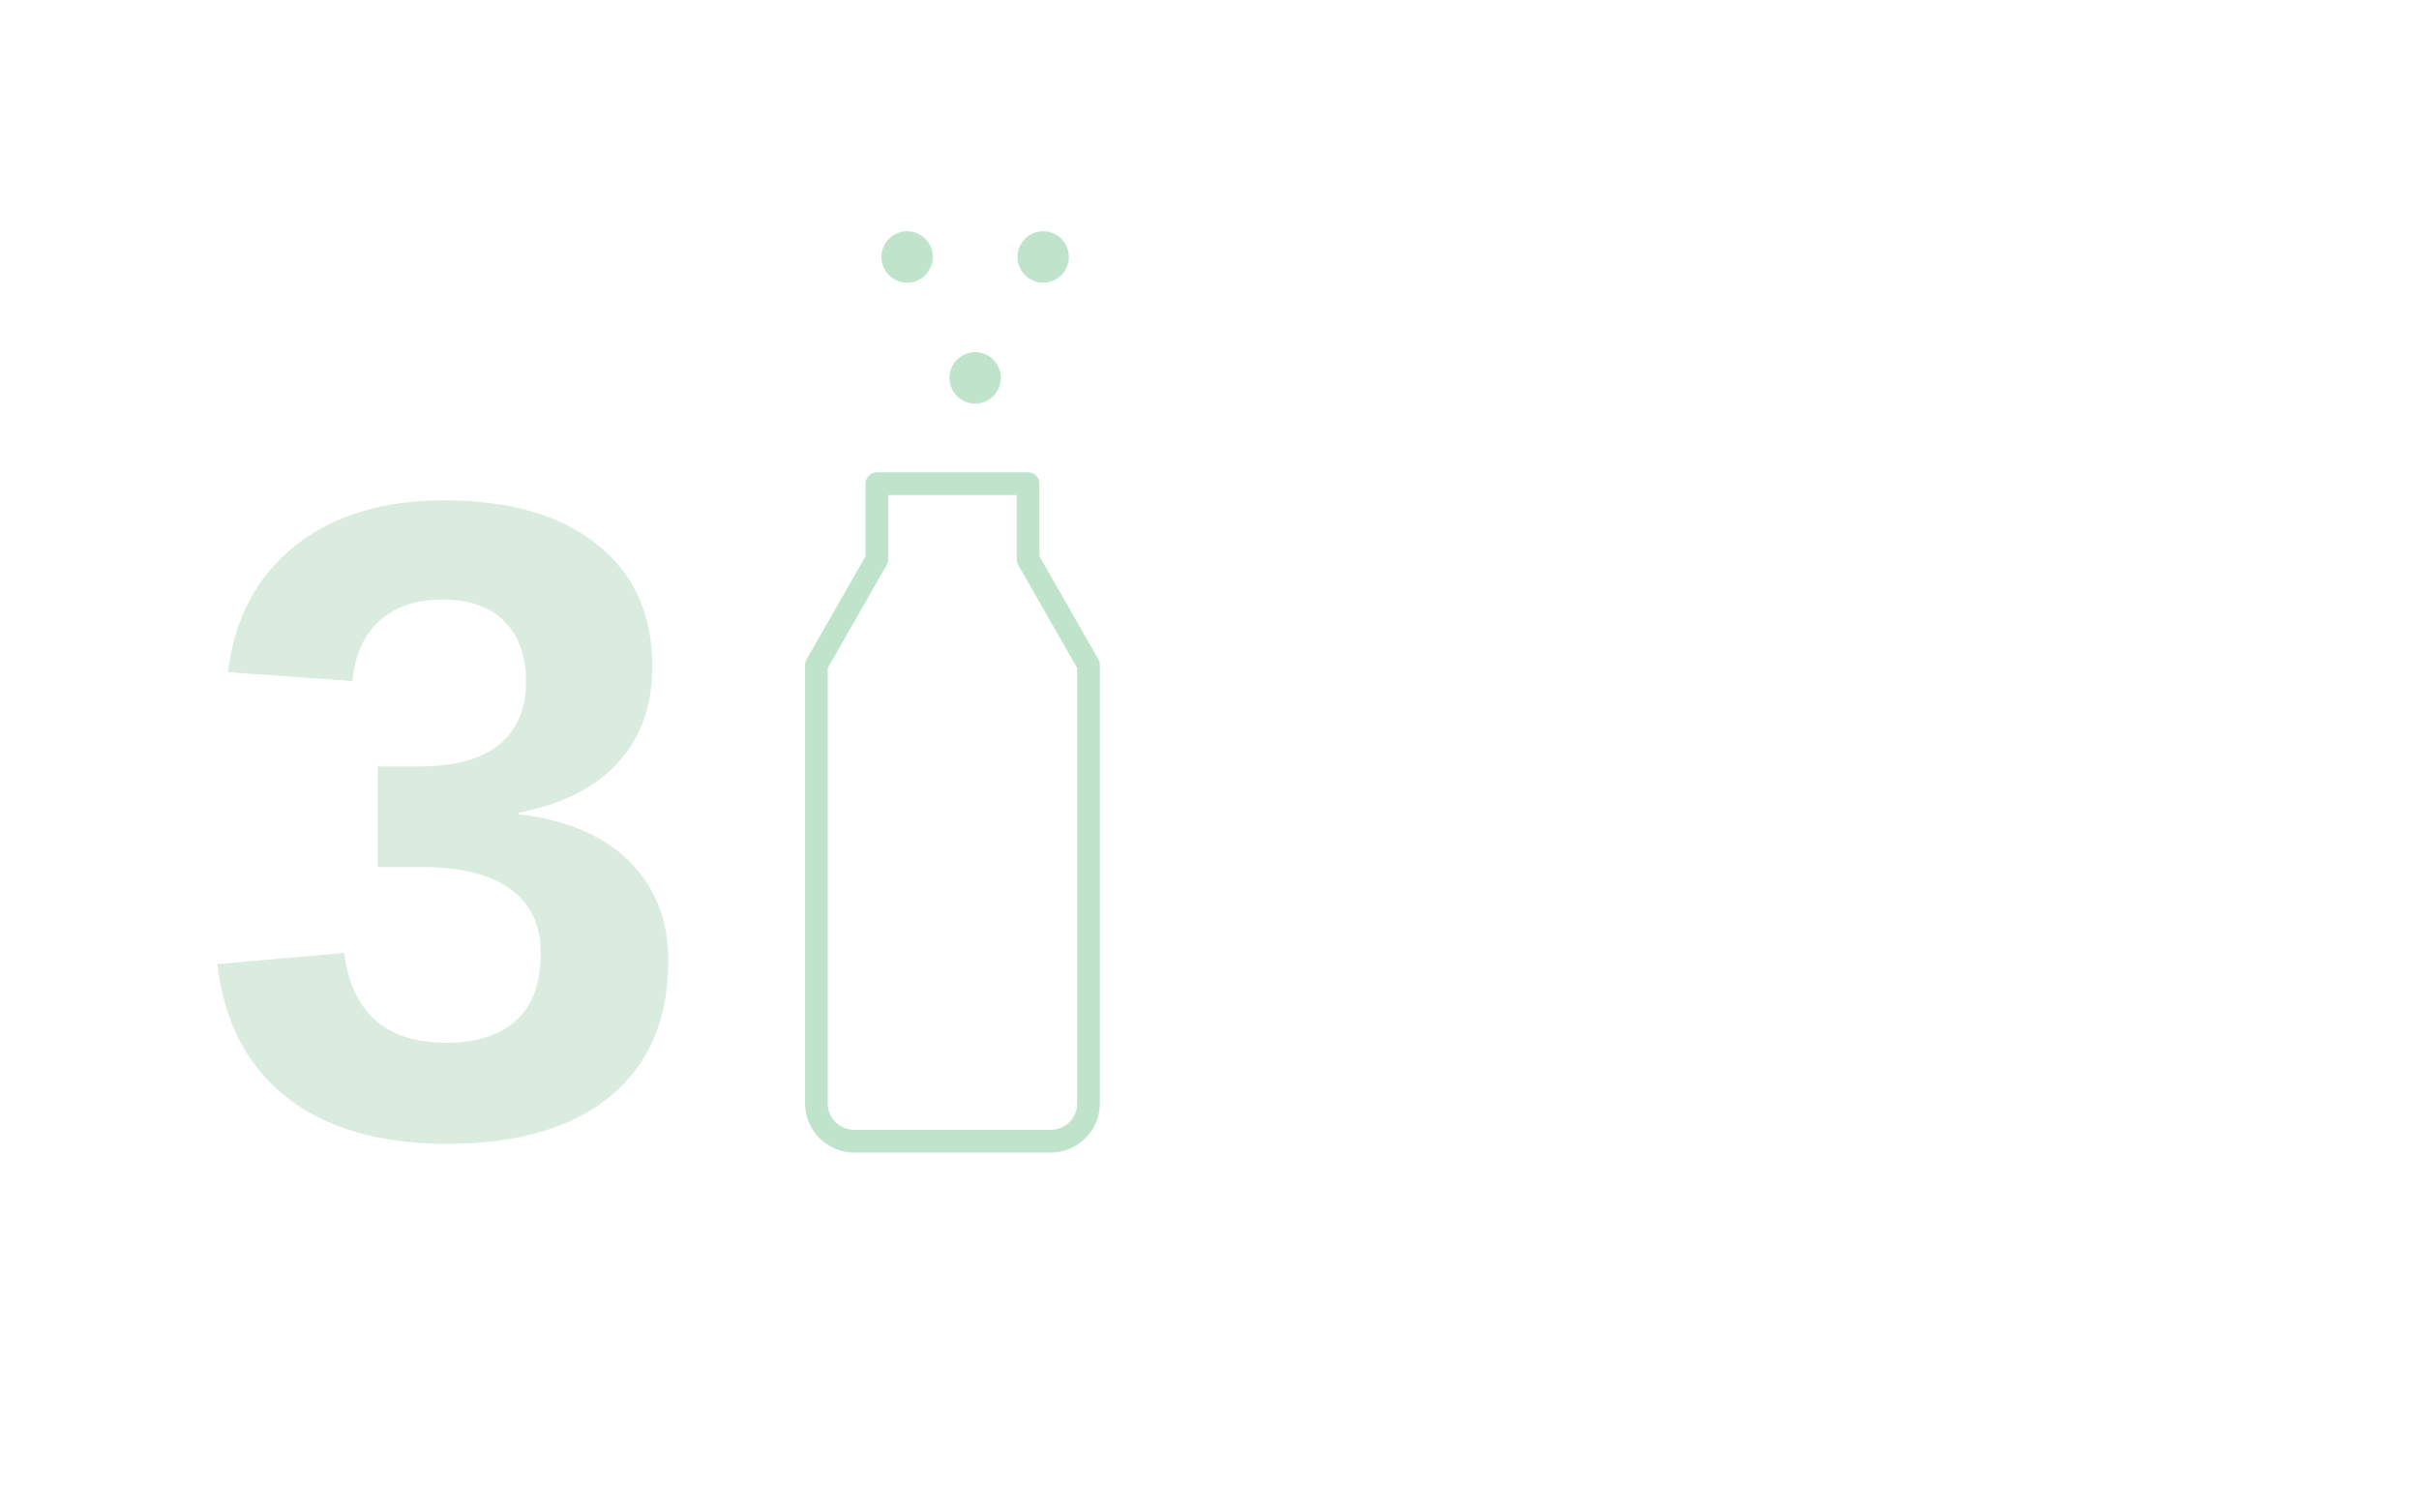
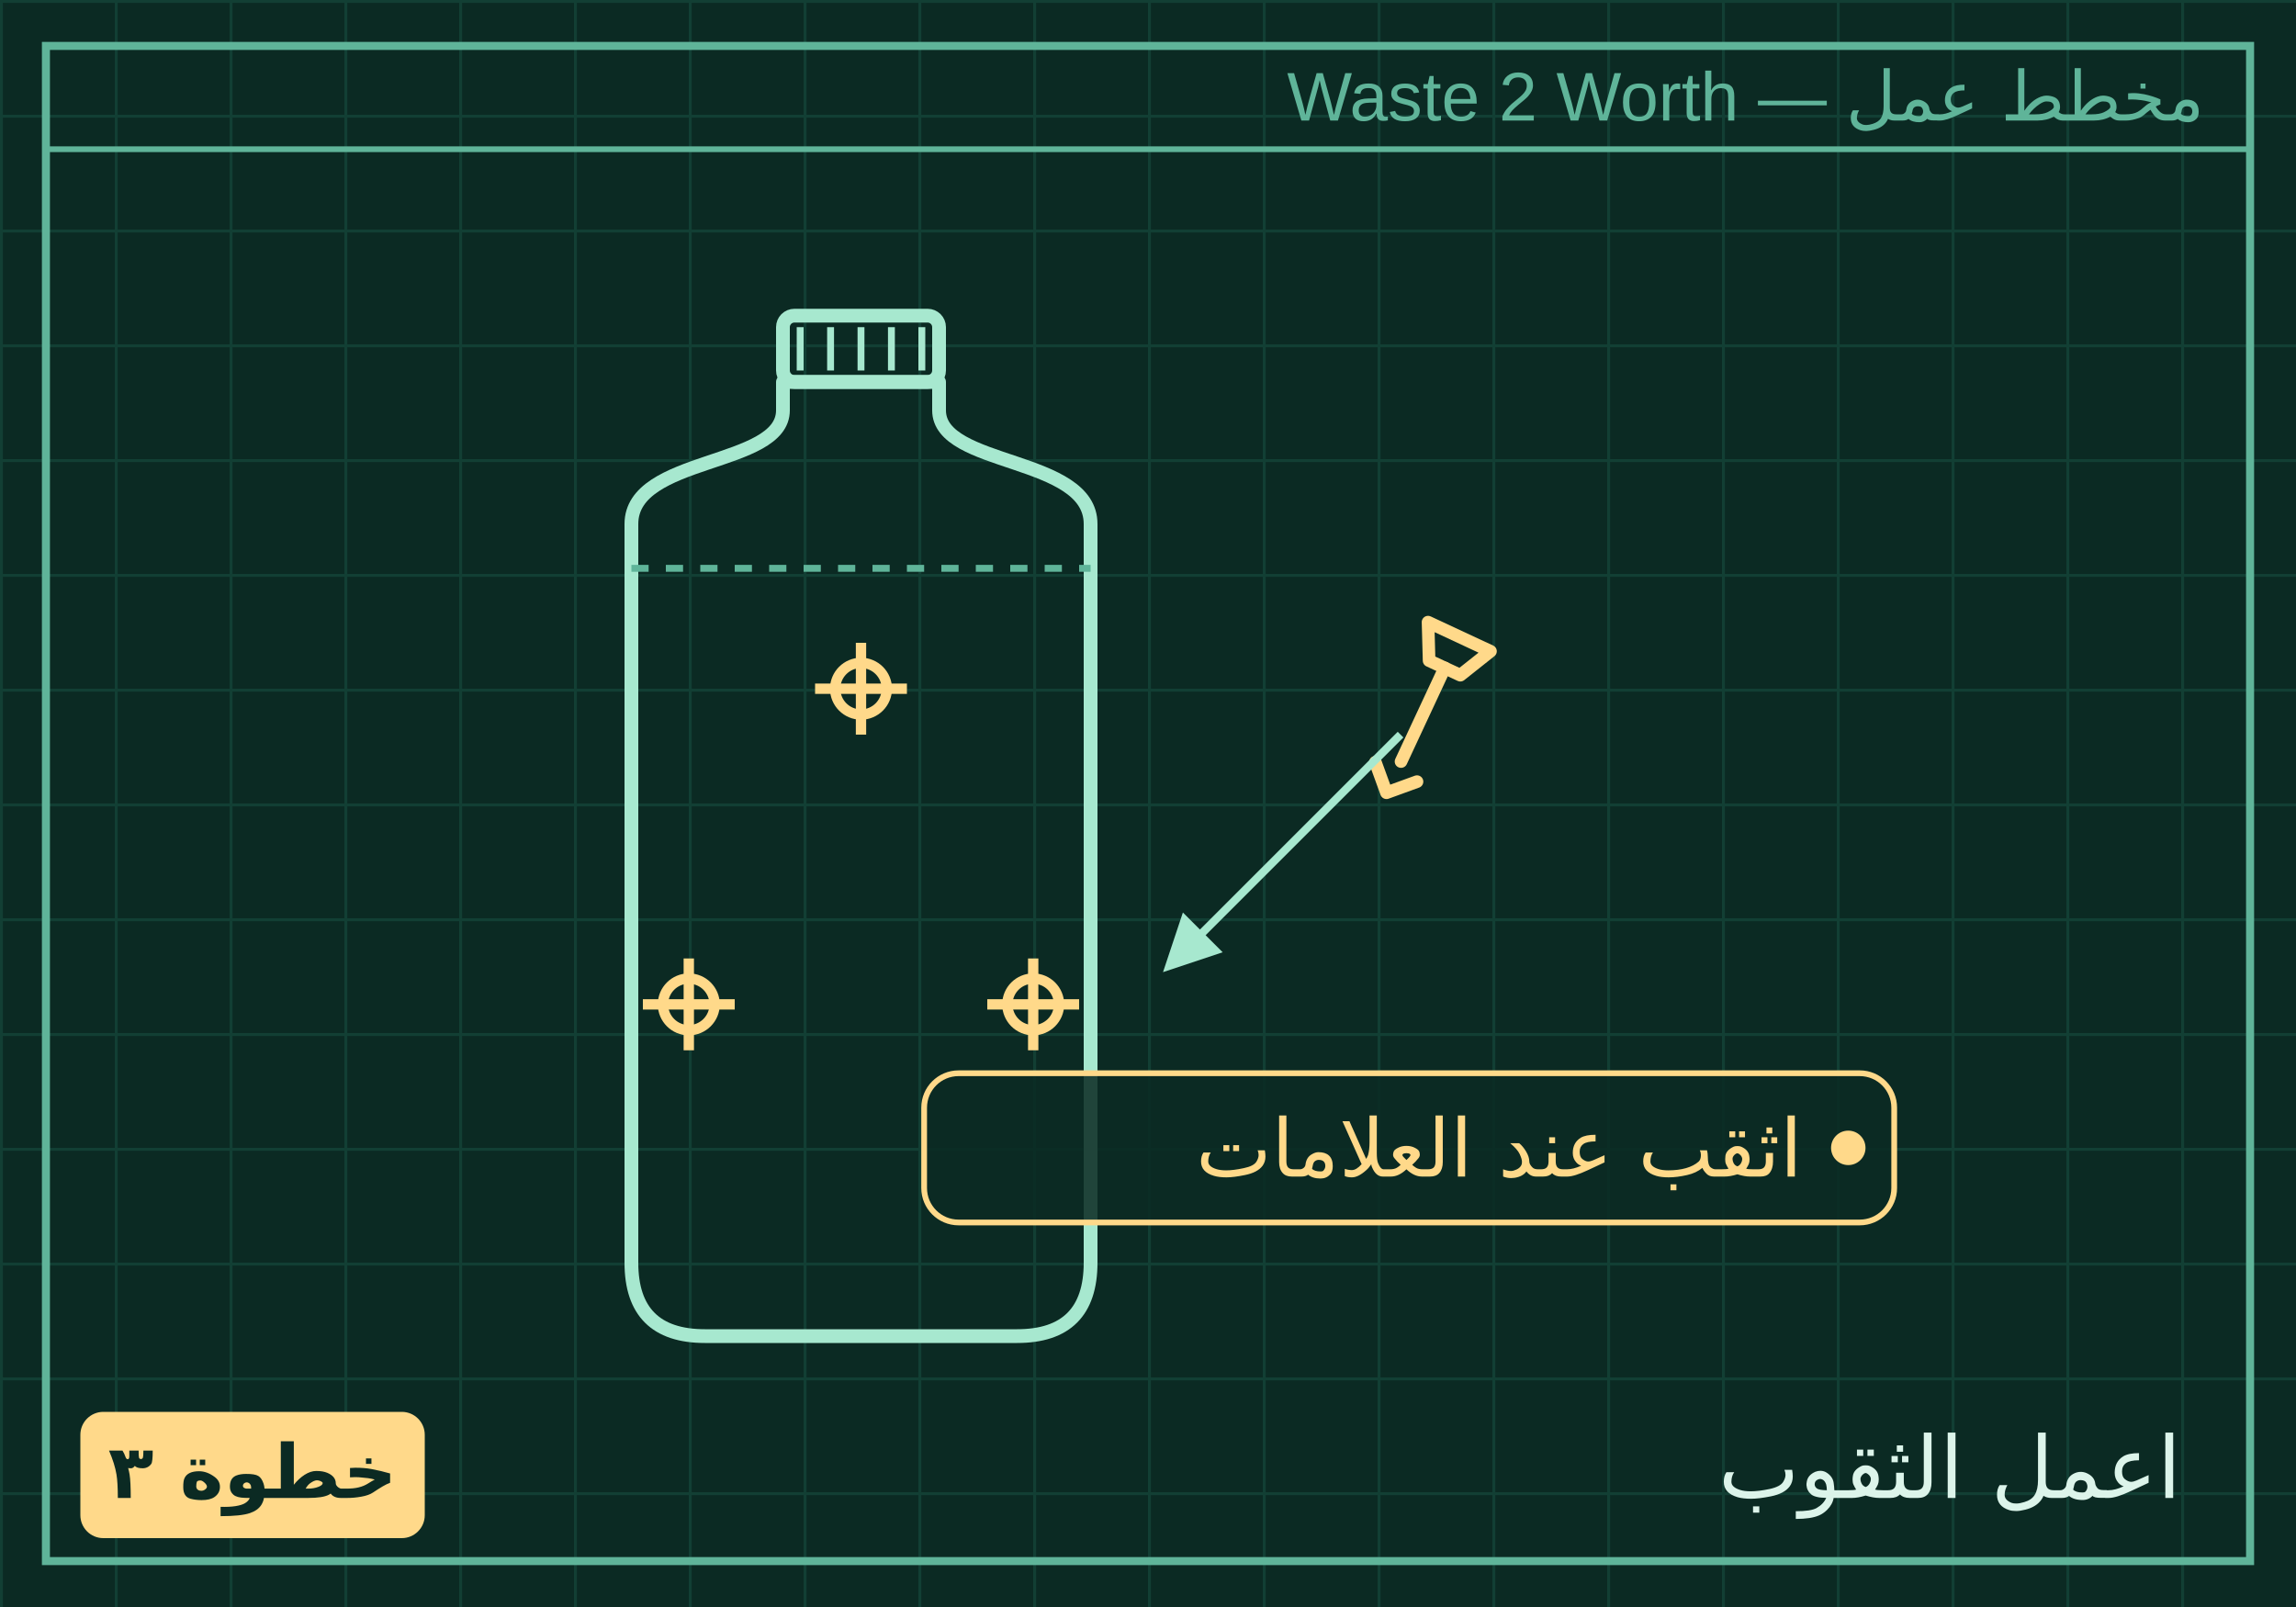
- <svg xmlns="http://www.w3.org/2000/svg" width="320" height="200" viewBox="0 0 320 200">
-   <text x="26" y="150" fill="hsl(140 30% 60%)" font-family="'Segoe UI',Arial,sans-serif" font-size="120" font-weight="800" opacity="0.28">3</text>
-   <g transform="translate(96 60)" fill="none" stroke="hsl(140 40% 82%)" stroke-width="3" stroke-linecap="round" stroke-linejoin="round">
-     <path d="M20 4h20v10l8 14v58a5 5 0 0 1-5 5H17a5 5 0 0 1-5-5V28l8-14z" />
+ <svg xmlns="http://www.w3.org/2000/svg" width="400" height="280" viewBox="0 0 400 280">
+   <defs>
+     <marker id="ah" viewBox="0 0 10 10" refX="8" refY="5" markerWidth="7" markerHeight="7" orient="auto-start-reverse">
+       <path d="M0 0L10 5L0 10z" fill="#a7e8cf" />
+     </marker>
+     <marker id="ahh" viewBox="0 0 10 10" refX="8" refY="5" markerWidth="7" markerHeight="7" orient="auto-start-reverse">
+       <path d="M0 0L10 5L0 10z" fill="#ffd98a" />
+     </marker>
+     <pattern id="grid" width="20" height="20" patternUnits="userSpaceOnUse">
+       <path d="M20 0H0V20" fill="none" stroke="#123f34" stroke-width="1" />
+     </pattern>
+     <pattern id="soil" width="9" height="9" patternUnits="userSpaceOnUse">
+       <circle cx="2" cy="2" r="1.1" fill="#5fb499" />
+       <circle cx="6.5" cy="6" r="1.1" fill="#5fb499" />
+     </pattern>
+     <pattern id="water" width="10" height="10" patternUnits="userSpaceOnUse" patternTransform="rotate(35)">
+       <line x1="0" y1="0" x2="0" y2="10" stroke="#5fb499" stroke-width="1" />
+     </pattern>
+   </defs>
+   <rect width="400" height="280" fill="#0b2a23" />
+   <rect width="400" height="280" fill="url(#grid)" />
+   <rect x="8" y="8" width="384" height="264" fill="none" stroke="#5fb499" stroke-width="1.4" />
+   <rect x="8" y="8" width="384" height="18" fill="none" stroke="#5fb499" stroke-width="1" />
+   <text x="384" y="21" font-family="'Segoe UI',Tahoma,Arial,sans-serif" font-size="12" fill="#5fb499" text-anchor="start" direction="rtl">مخطط عمل — Waste 2 Worth</text>
+   <g fill="none" stroke="#a7e8cf" stroke-width="2.4" stroke-linejoin="round">
+     <rect x="136.4" y="55" width="27.2" height="11.55" rx="2" />
+     <line x1="139.4" y1="57" x2="139.4" y2="64.55" stroke="#a7e8cf" stroke-width="1.2" />
+     <line x1="144.7" y1="57" x2="144.7" y2="64.55" stroke="#a7e8cf" stroke-width="1.2" />
+     <line x1="150" y1="57" x2="150" y2="64.55" stroke="#a7e8cf" stroke-width="1.2" />
+     <line x1="155.3" y1="57" x2="155.3" y2="64.55" stroke="#a7e8cf" stroke-width="1.2" />
+     <line x1="160.6" y1="57" x2="160.6" y2="64.55" stroke="#a7e8cf" stroke-width="1.2" />
+     <path d="M136.4 66.55 v4.95       C 136.4 81.4, 110 79.42, 110 91.3       v128.7       q0 12.8 12.8 12.8       h54.4       q12.8 0 12.8 -12.8       v-128.7       C 190 79.42, 163.6 81.4, 163.6 71.5       v-4.95 z" />
+     <path d="M110 99.022 h80" stroke="#5fb499" stroke-width="1.2" stroke-dasharray="3 3" />
  </g>
-   <g fill="none" stroke="hsl(140 40% 82%)" stroke-width="3" stroke-linecap="round" stroke-linejoin="round">
-     <circle cx="120" cy="34" r="3.4" fill="hsl(140 40% 82%)" stroke="none" />
-     <circle cx="138" cy="34" r="3.4" fill="hsl(140 40% 82%)" stroke="none" />
-     <circle cx="129" cy="50" r="3.4" fill="hsl(140 40% 82%)" stroke="none" />
+   <g stroke="#ffd98a" stroke-width="1.8">
+     <circle cx="120" cy="175" r="4.5" fill="none" />
+     <path d="M112 175h16M120 167v16" />
+   </g>
+   <g stroke="#ffd98a" stroke-width="1.8">
+     <circle cx="180" cy="175" r="4.5" fill="none" />
+     <path d="M172 175h16M180 167v16" />
+   </g>
+   <g stroke="#ffd98a" stroke-width="1.8">
+     <circle cx="150" cy="120" r="4.5" fill="none" />
+     <path d="M142 120h16M150 112v16" />
+   </g>
+   <g transform="translate(250 120) rotate(25)" fill="none" stroke="#ffd98a" stroke-width="2.2" stroke-linecap="round" stroke-linejoin="round">
+     <path d="M-6 -10h12l-3 6h-6z" />
+     <path d="M0 -4v18" />
+     <path d="M-4 16l4 4l4 -4" stroke-dasharray="0" />
+   </g>
+   <path d="M244 128l-40 40" stroke="#a7e8cf" stroke-width="1.4" fill="none" marker-end="url(#ah)" />
+   <g>
+     <rect x="161" y="187" width="169" height="26" rx="6" fill="#0b2a23" fill-opacity="0.86" stroke="#ffd98a" stroke-width="1" />
+     <circle cx="322" cy="200" r="3" fill="#ffd98a" />
+     <text x="314" y="205" font-family="'Segoe UI',Tahoma,Arial,sans-serif" font-size="14" fill="#ffd98a" text-anchor="start" direction="rtl">اثقب عند العلامات</text>
+   </g>
+   <g>
+     <rect x="14" y="246" width="60" height="22" rx="4" fill="#ffd98a" />
+     <text x="44" y="261" font-family="'Segoe UI',Tahoma,Arial,sans-serif" font-size="13" font-weight="700" fill="#0b2a23" text-anchor="middle">خطوة ٣</text>
+     <text x="380" y="261" font-family="'Segoe UI',Tahoma,Arial,sans-serif" font-size="15" fill="#dcf4ea" text-anchor="start" direction="rtl">اعمل الثقوب</text>
  </g>
</svg>
